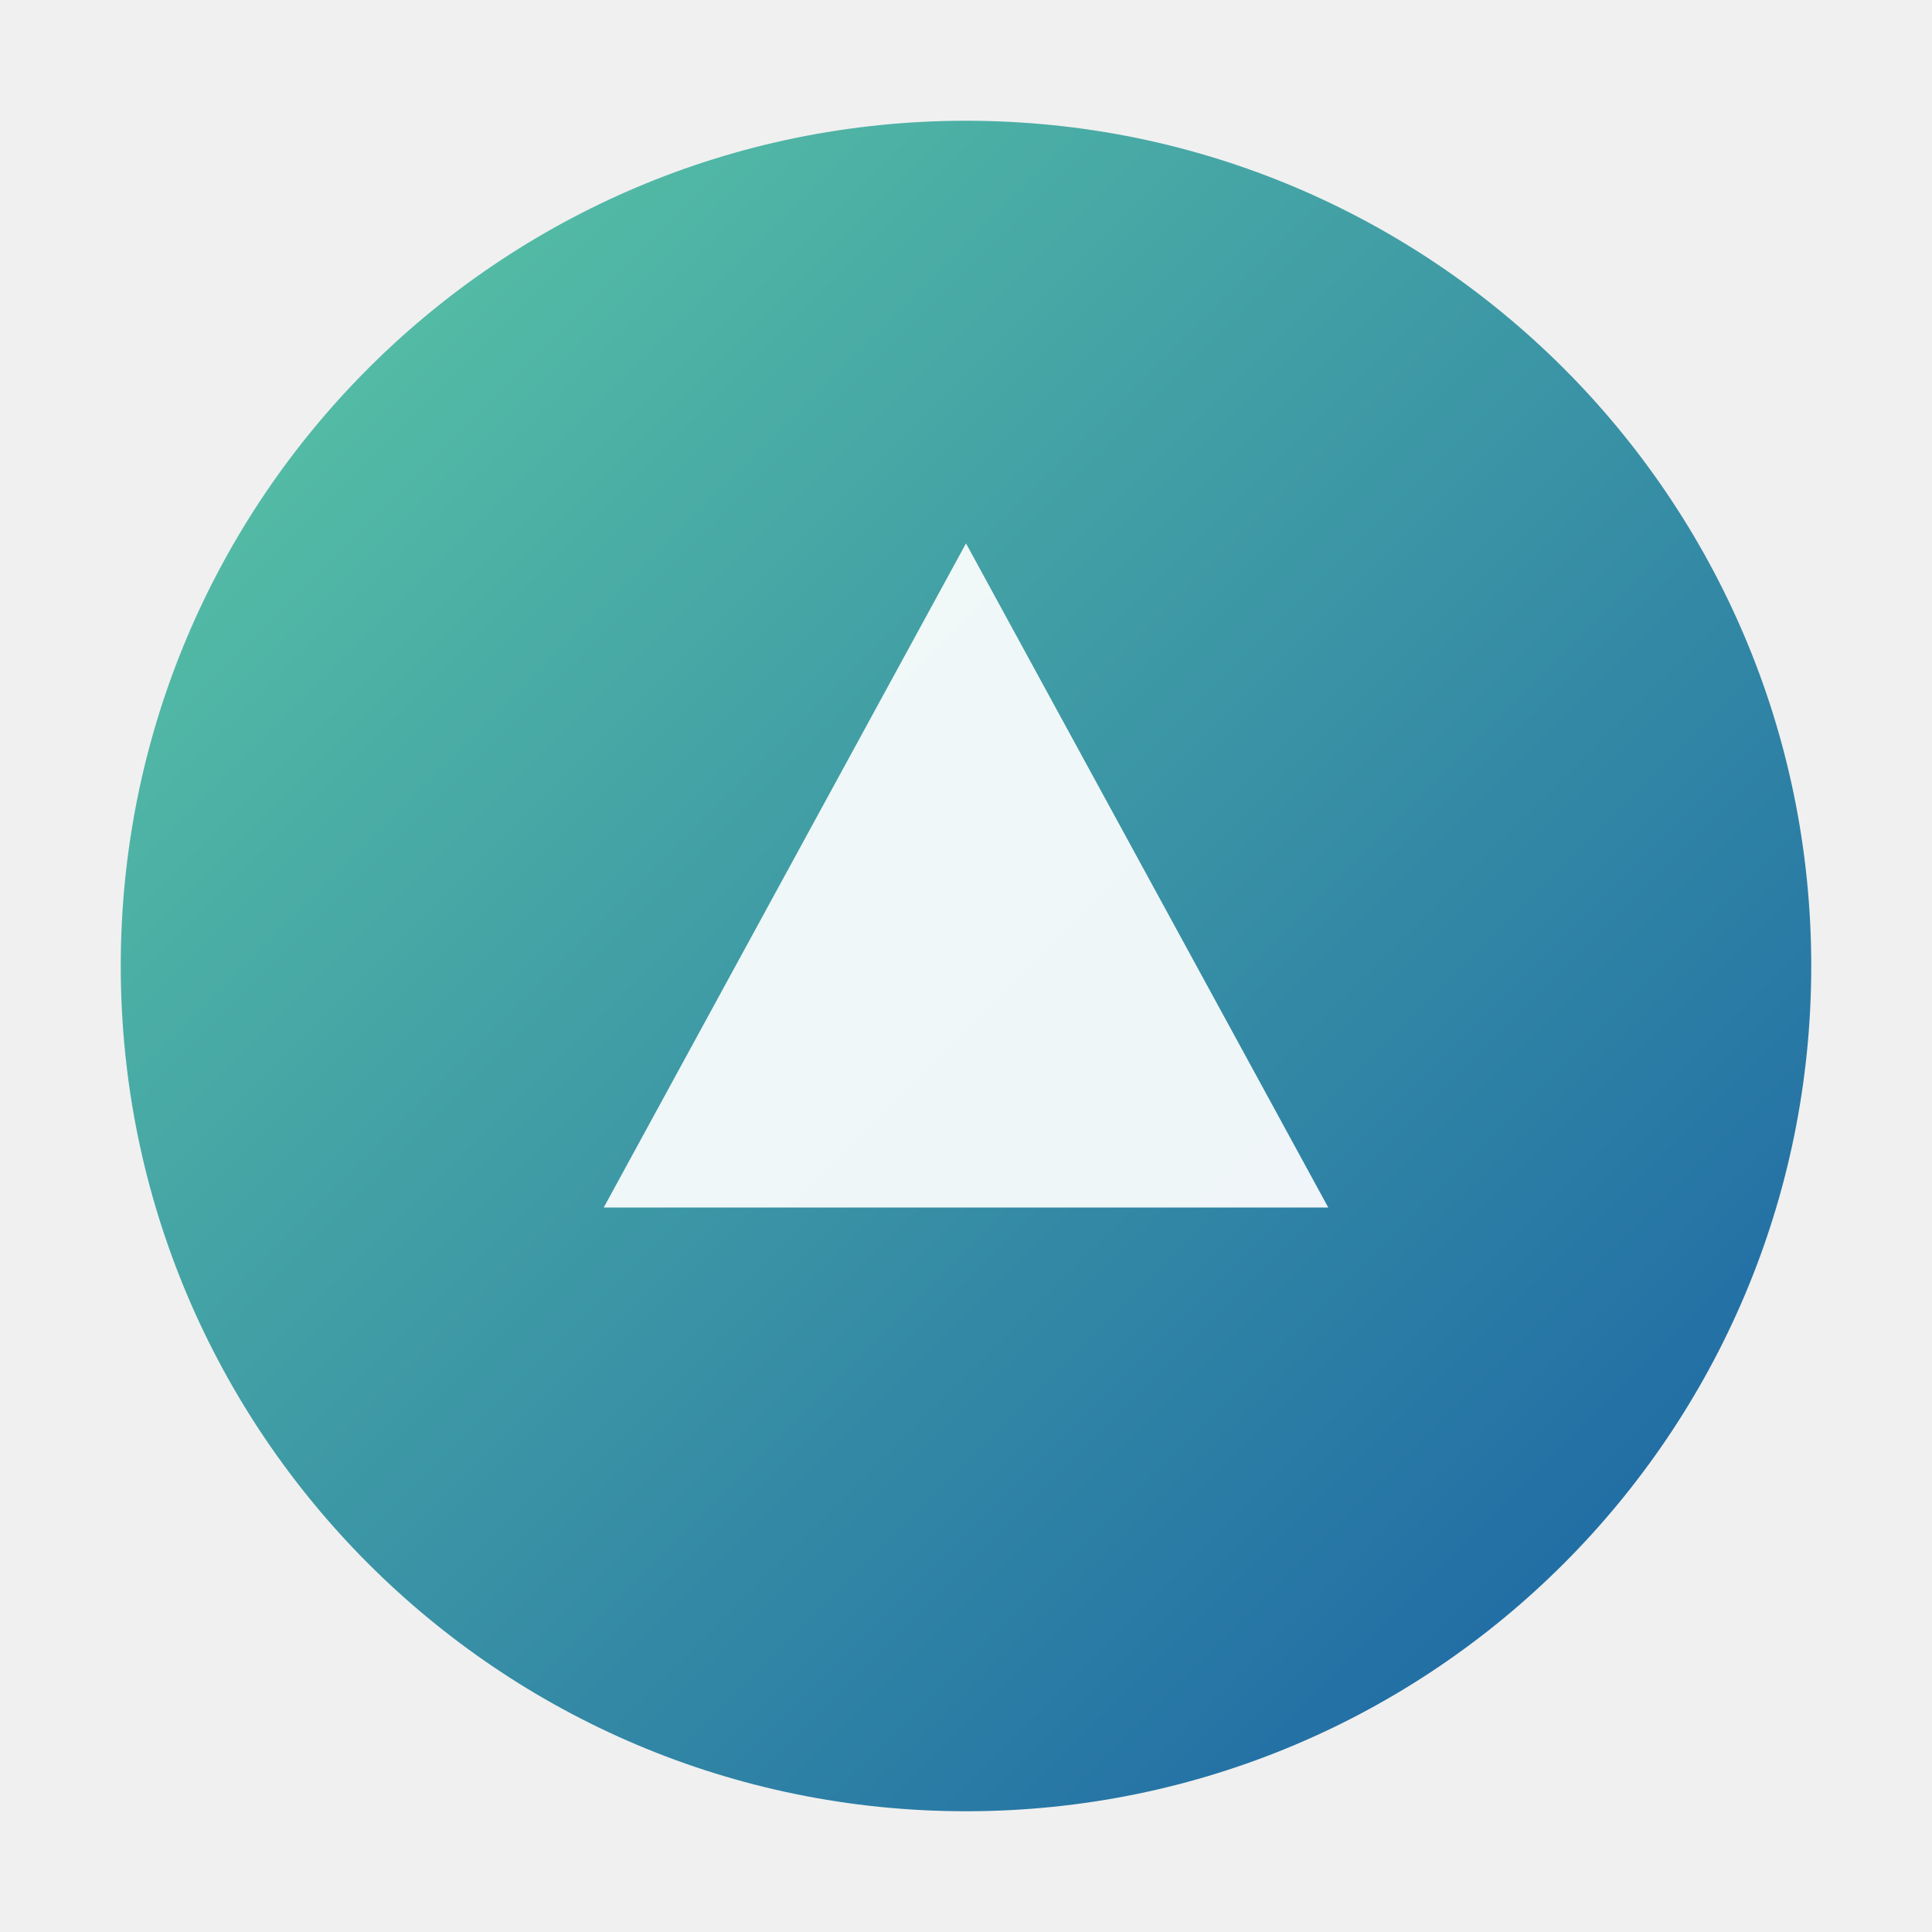
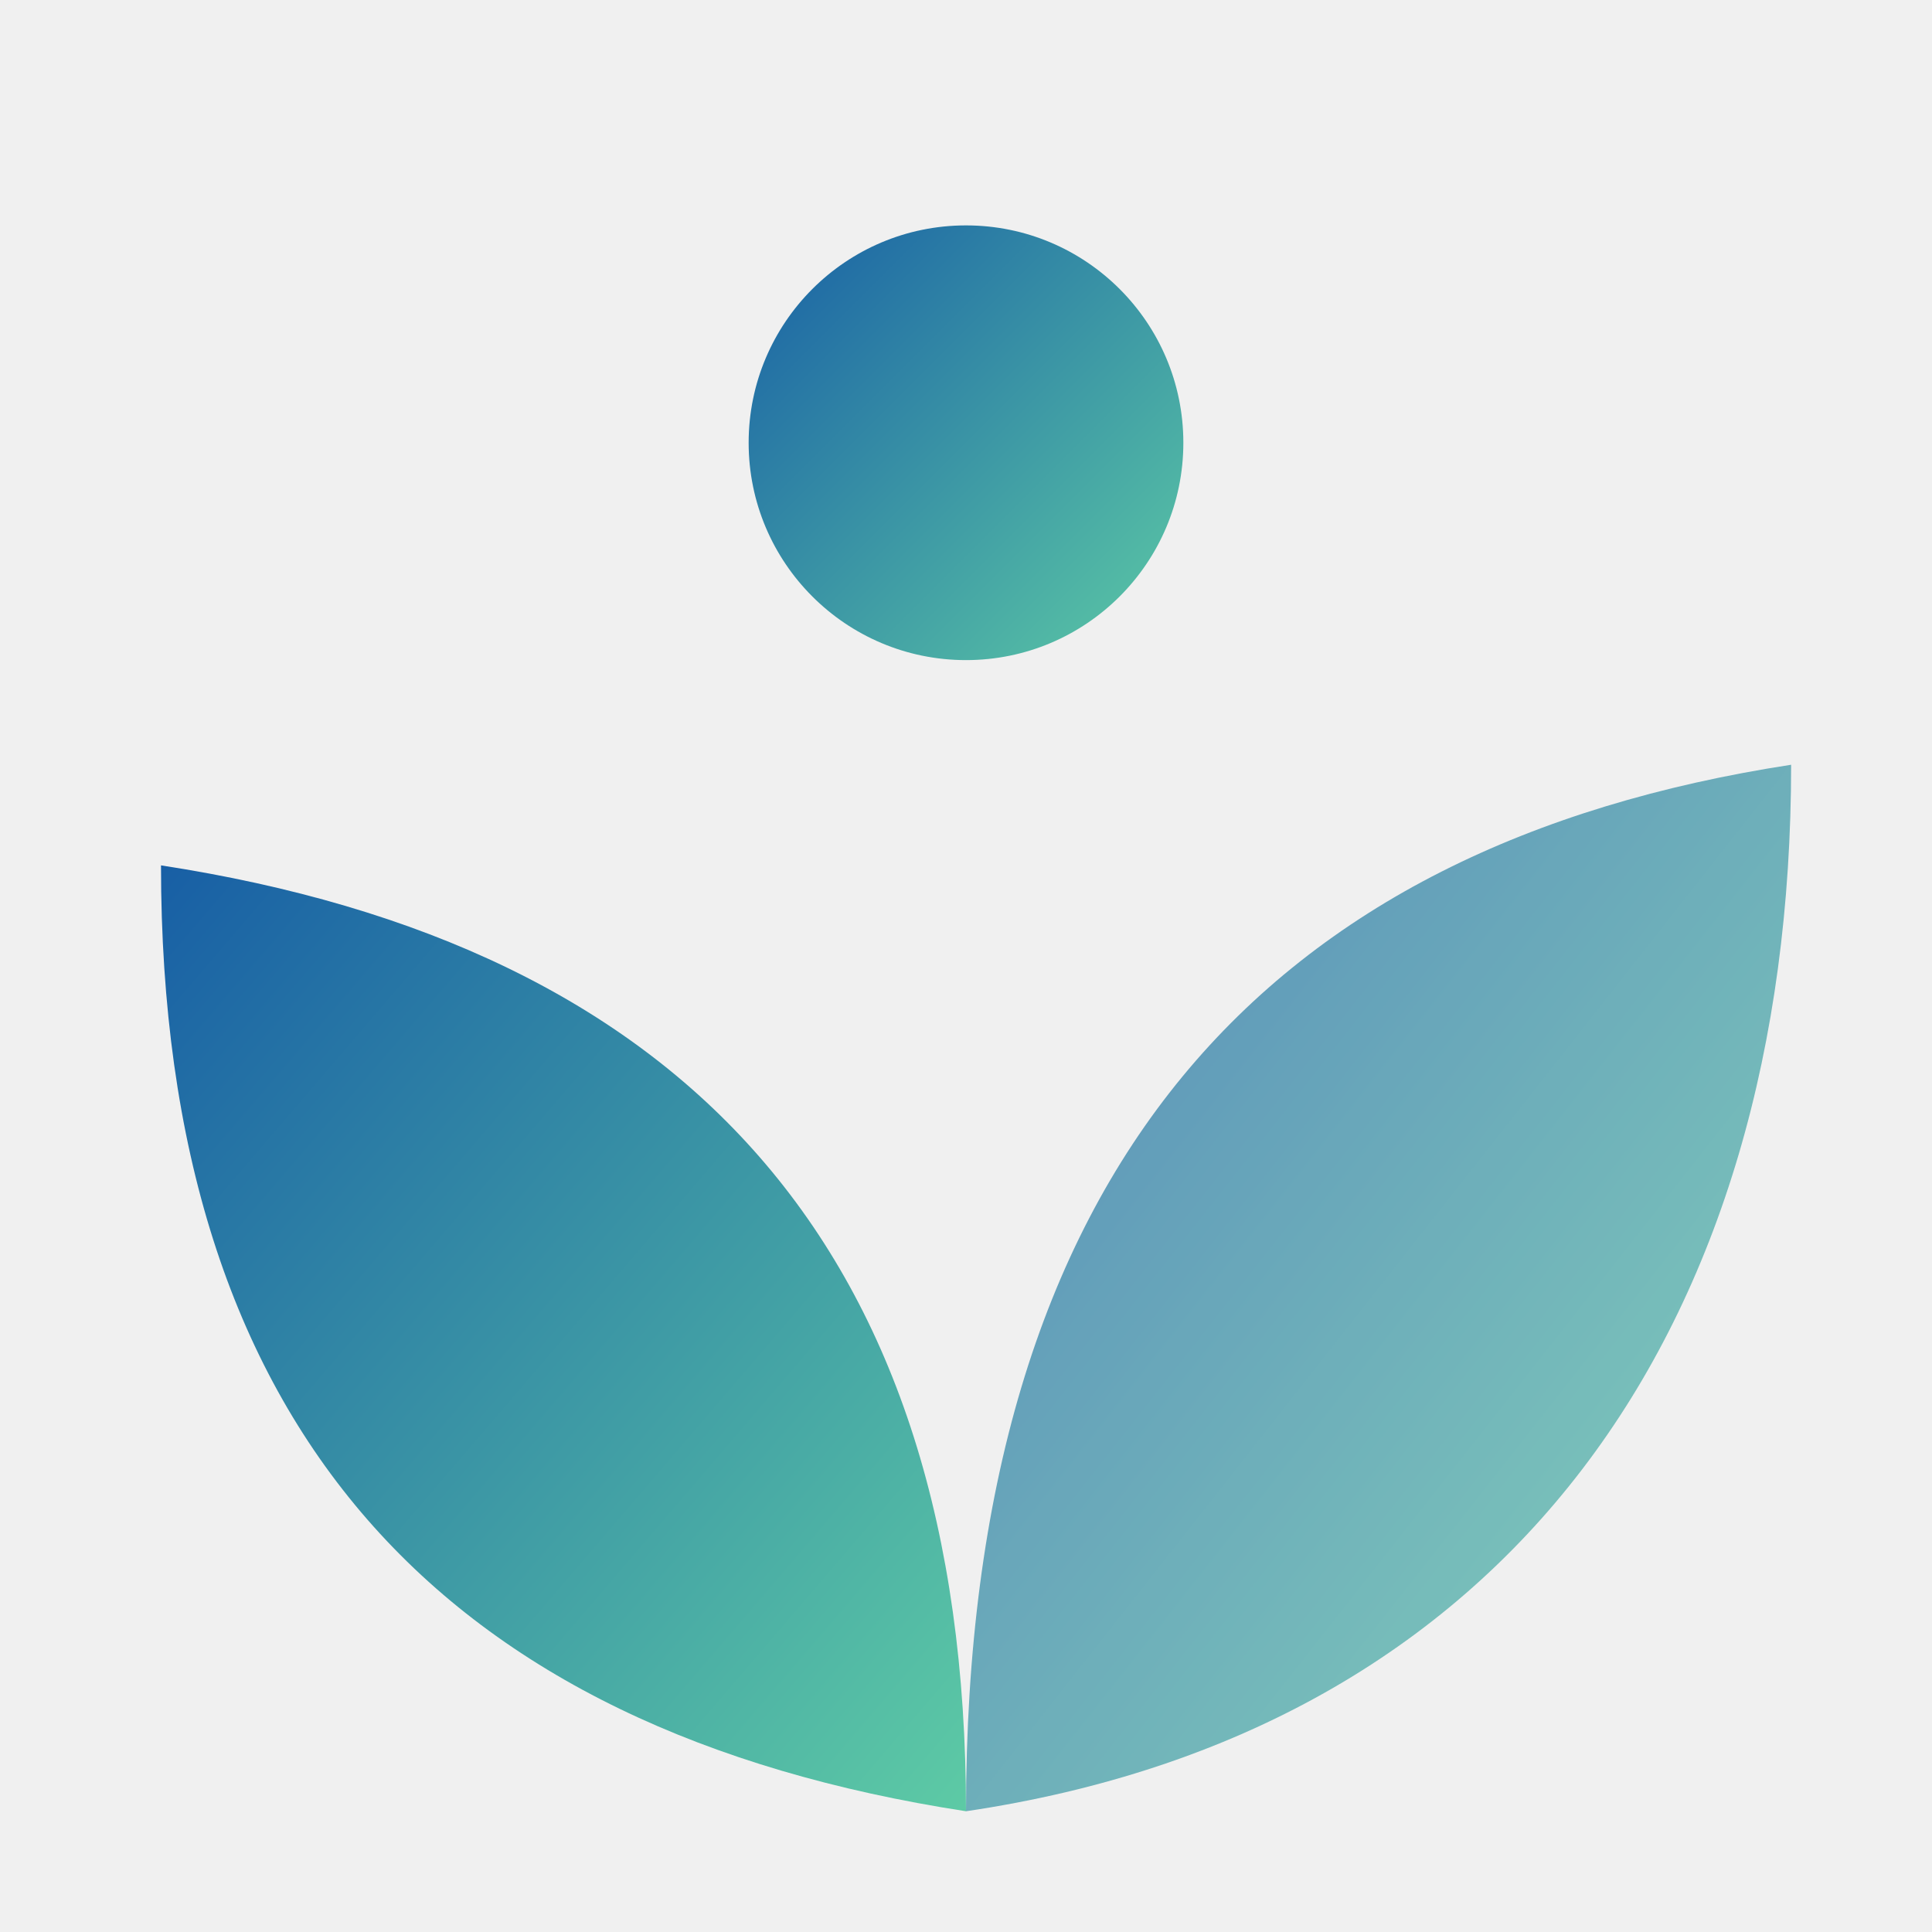
- <svg xmlns="http://www.w3.org/2000/svg" viewBox="0 0 64 64">
+ <svg xmlns="http://www.w3.org/2000/svg" viewBox="0 0 48 48">
  <defs>
    <linearGradient id="g" x1="0" y1="0" x2="1" y2="1">
-       <stop offset="0" stop-color="#5DCAA5" />
-       <stop offset="1" stop-color="#185FA5" />
+       <stop offset="0" stop-color="#185fa5" />
+       <stop offset="1" stop-color="#5dcaa5" />
    </linearGradient>
  </defs>
-   <circle cx="32" cy="32" r="28" fill="url(#g)" />
-   <path d="M20 40 L32 18 L44 40 Z" fill="#fff" opacity="0.92" />
+   <path d="M24 45C24 31 17 23.5 4 21.5 4 35.5 11 43 24 45Z" fill="url(#g)" />
+   <path d="M24 45C24 29 31.5 21 44.5 19 44.5 33 37.5 43 24 45Z" fill="url(#g)" opacity="0.72" />
+   <circle cx="24" cy="11" r="5.4" fill="url(#g)" />
</svg>
